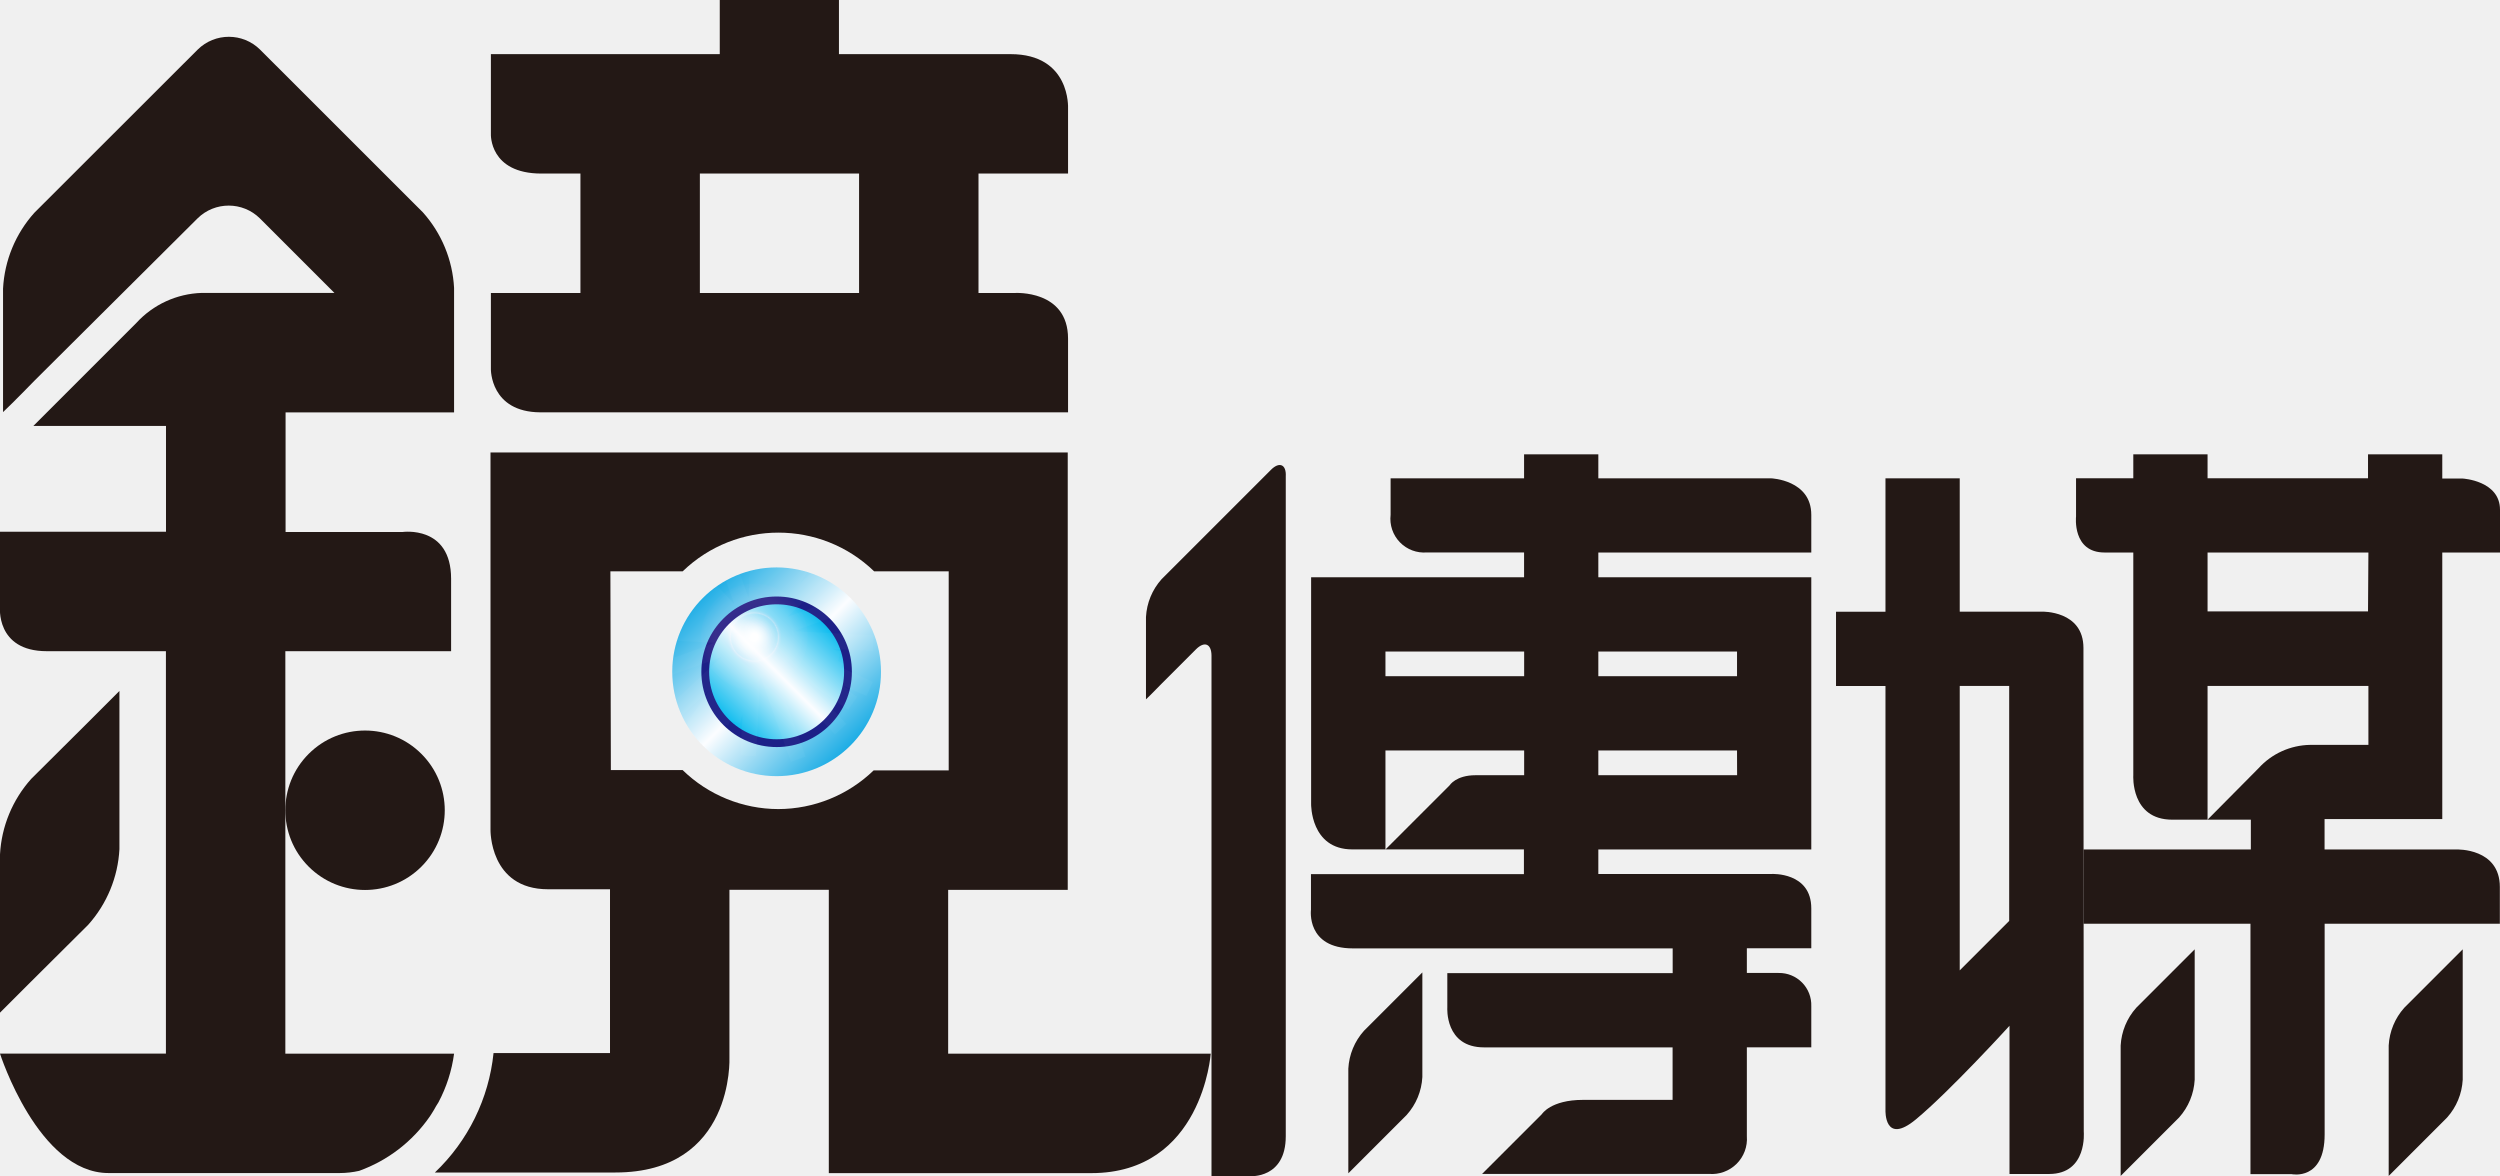
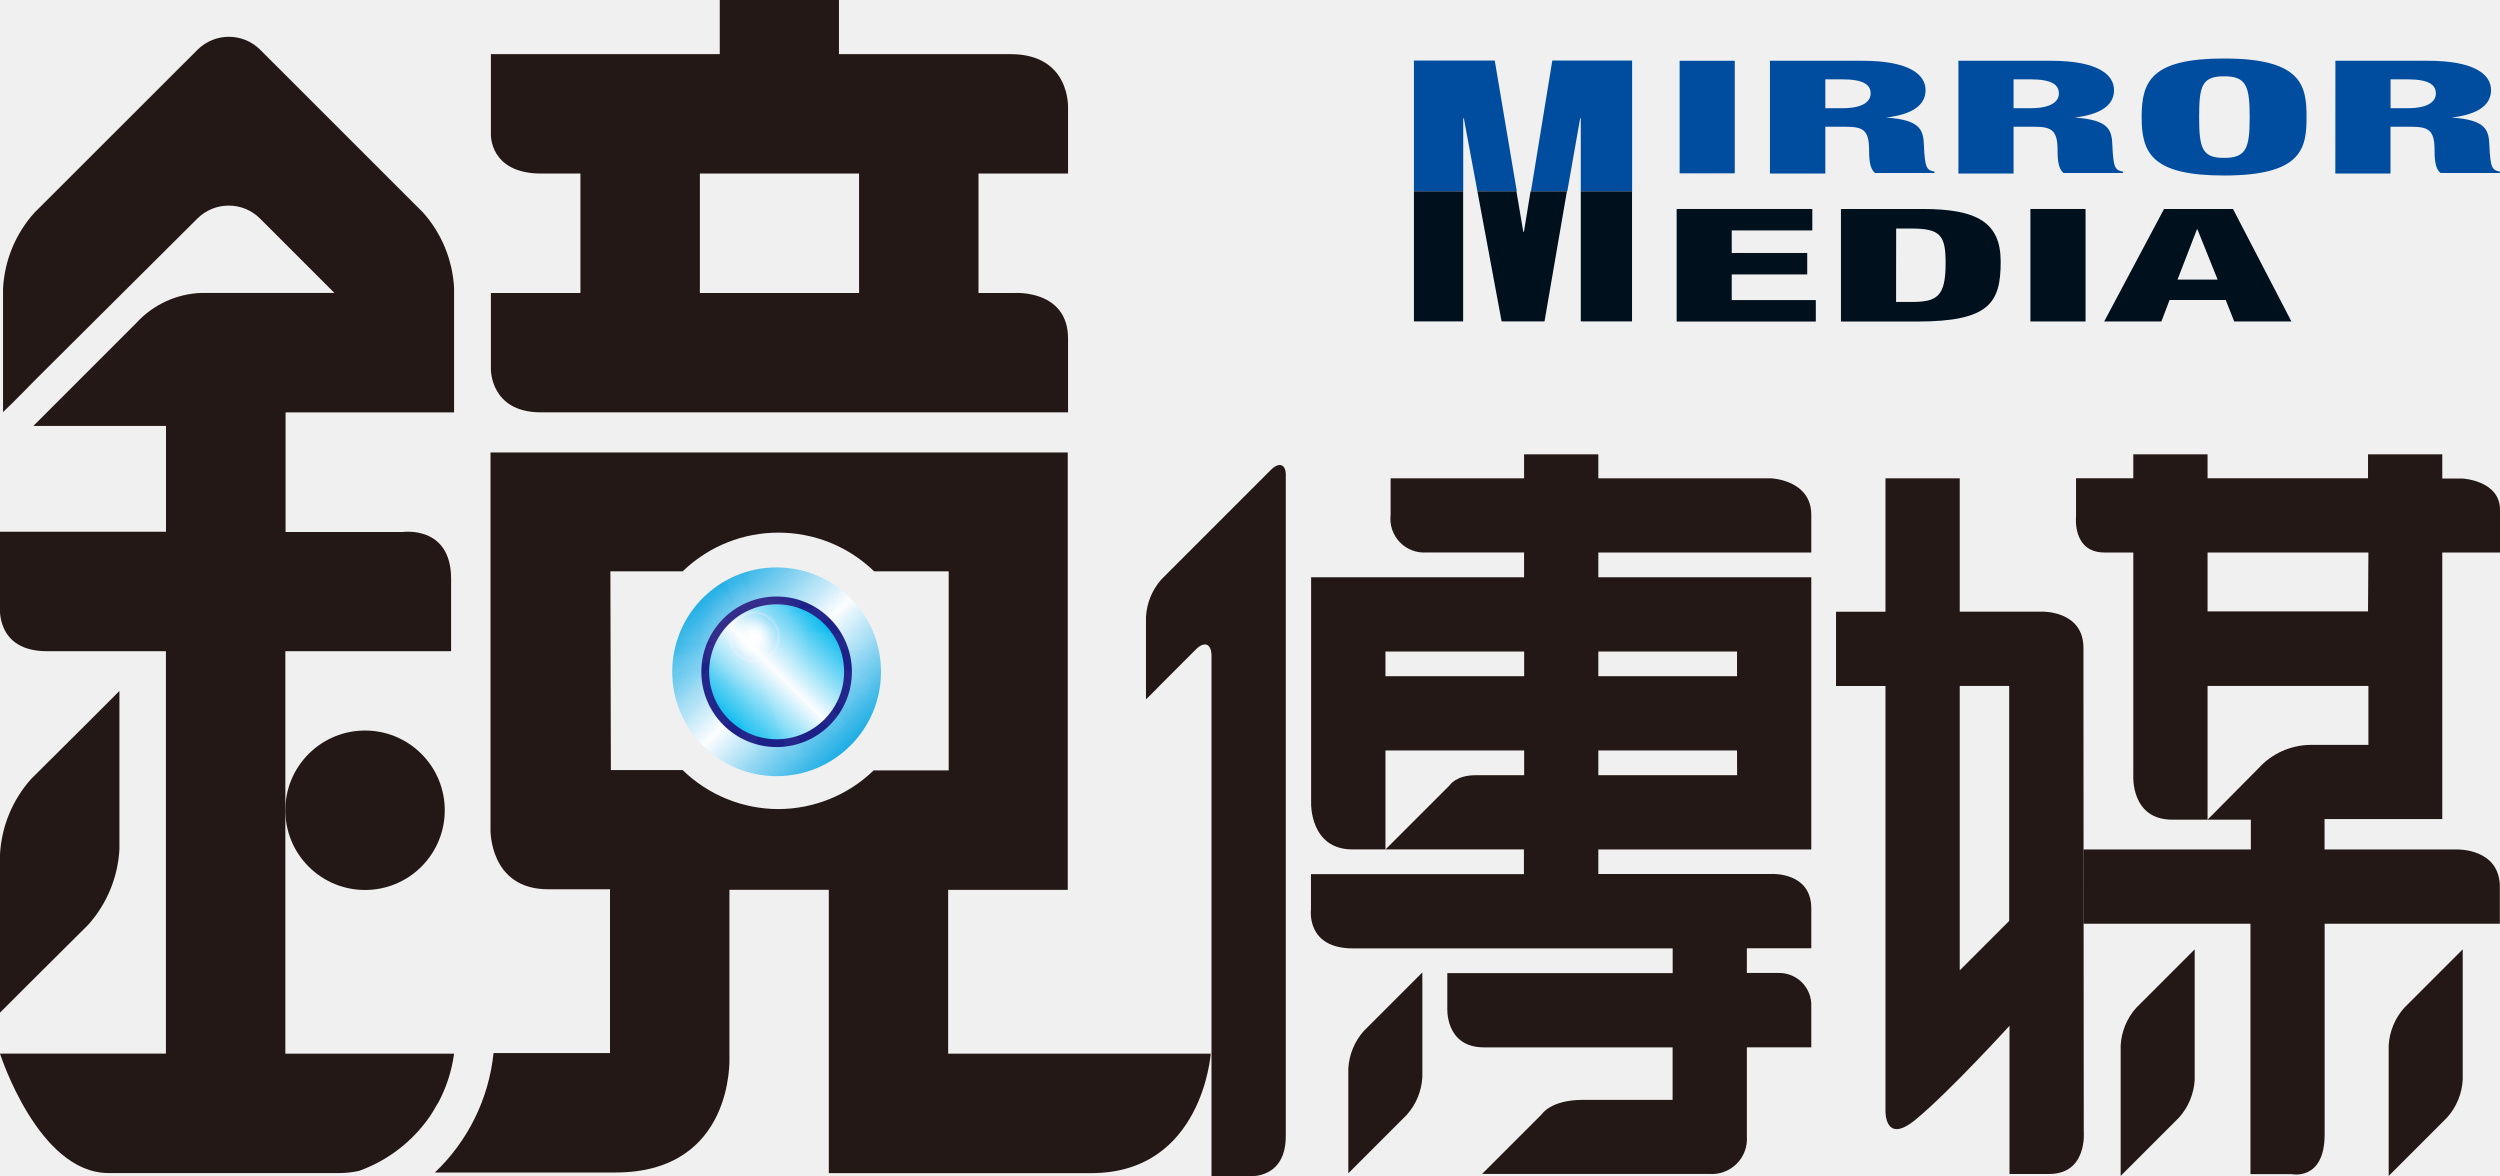
<svg xmlns="http://www.w3.org/2000/svg" viewBox="0 0 320.49 150.75">
  <defs>
-     <style>.cls-1{isolation:isolate;}.cls-2{fill:#231815;}.cls-3{fill:url(#未命名漸層_2);}.cls-4{stroke:#1d2087;fill:url(#未命名漸層_20);}.cls-5,.cls-9{fill:none;}.cls-6{opacity:0.15;fill:url(#radial-gradient);}.cls-6,.cls-7,.cls-8,.cls-9{mix-blend-mode:screen;}.cls-7{opacity:0.5;fill:url(#radial-gradient-2);}.cls-8{fill:url(#radial-gradient-3);}.cls-9{stroke:#fff;stroke-miterlimit:10;stroke-width:2px;opacity:0.03;}</style>
+     <style>.cls-1{isolation:isolate;}.cls-2{fill:#231815;}.cls-3{fill:url(#未命名漸層_2);}.cls-4{stroke:#1d2087;fill:url(#未命名漸層_20);}.cls-5,.cls-9{fill:none;}.cls-6{opacity:0.15;fill:url(#radial-gradient);}.cls-6,.cls-7,.cls-8,.cls-9{mix-blend-mode:screen;}.cls-7{opacity:0.5;fill:url(#radial-gradient-2);}.cls-8{fill:url(#radial-gradient-3);}.cls-9{stroke:#fff;stroke-miterlimit:10;stroke-width:2px;opacity:0.03;}.cls-10{fill:#00101d;}.cls-11{fill:#004da0;}</style>
    <linearGradient id="未命名漸層_2" x1="90.1" y1="76.66" x2="109.02" y2="95.58" gradientUnits="userSpaceOnUse">
      <stop offset="0" stop-color="#1dade5" />
      <stop offset="0.5" stop-color="#fcfdff" />
      <stop offset="1" stop-color="#1dade5" />
    </linearGradient>
    <linearGradient id="未命名漸層_20" x1="70.52" y1="-1.39" x2="83.46" y2="11.55" gradientTransform="translate(94.47 163.11) rotate(-90)" gradientUnits="userSpaceOnUse">
      <stop offset="0" stop-color="#00b8ee" />
      <stop offset="0.5" stop-color="#fcfdff" />
      <stop offset="1" stop-color="#00b8ee" />
    </linearGradient>
    <radialGradient id="radial-gradient" cx="96.71" cy="81.66" r="6.84" gradientUnits="userSpaceOnUse">
      <stop offset="0" stop-color="#200000" />
      <stop offset="0.73" stop-color="#9b4121" />
      <stop offset="1" stop-color="#200000" />
    </radialGradient>
    <radialGradient id="radial-gradient-2" cx="96.71" cy="81.66" r="3.42" gradientUnits="userSpaceOnUse">
      <stop offset="0.15" stop-color="#fff" />
      <stop offset="0.21" stop-color="#e4d2d2" />
      <stop offset="0.29" stop-color="#c59b9c" />
      <stop offset="0.36" stop-color="#ad7374" />
      <stop offset="0.42" stop-color="#9f5b5c" />
      <stop offset="0.45" stop-color="#9a5253" />
      <stop offset="0.58" stop-color="#693132" />
      <stop offset="0.7" stop-color="#411617" />
      <stop offset="0.79" stop-color="#290606" />
      <stop offset="0.85" stop-color="#200000" />
      <stop offset="0.86" stop-color="#240201" />
      <stop offset="0.86" stop-color="#310803" />
      <stop offset="0.87" stop-color="#451108" />
      <stop offset="0.88" stop-color="#621e0e" />
      <stop offset="0.89" stop-color="#883016" />
      <stop offset="0.9" stop-color="#b5441f" />
      <stop offset="0.9" stop-color="#d55326" />
      <stop offset="0.9" stop-color="#c64c23" />
      <stop offset="0.91" stop-color="#9a381a" />
      <stop offset="0.93" stop-color="#752712" />
      <stop offset="0.94" stop-color="#56190b" />
      <stop offset="0.95" stop-color="#3e0e06" />
      <stop offset="0.97" stop-color="#2d0603" />
      <stop offset="0.98" stop-color="#230101" />
      <stop offset="1" stop-color="#200000" />
    </radialGradient>
    <radialGradient id="radial-gradient-3" cx="96.71" cy="81.66" r="2.85" gradientUnits="userSpaceOnUse">
      <stop offset="0.15" stop-color="#fff" />
      <stop offset="0.28" stop-color="#c2c2c2" />
      <stop offset="0.43" stop-color="#888" />
      <stop offset="0.56" stop-color="#575757" />
      <stop offset="0.69" stop-color="#313131" />
      <stop offset="0.81" stop-color="#161616" />
      <stop offset="0.92" stop-color="#060606" />
      <stop offset="1" />
    </radialGradient>
  </defs>
  <g class="cls-1">
    <g id="圖層_2" data-name="圖層 2">
      <path class="cls-2" d="M11.31,118.55a15.78,15.78,0,0,0,4-9.68V94.25c0-3.12,0-5.67,0-5.67l-4,4L4,99.85a15.78,15.78,0,0,0-4,9.68v14.62c0,3.12,0,5.67,0,5.67l4-4Z" />
      <circle class="cls-2" cx="46.8" cy="103.88" r="10.22" transform="translate(-59.75 63.51) rotate(-45)" />
      <path class="cls-2" d="M56.21,141.31a18.52,18.52,0,0,0,2-6.23H36.58V83.48H57.83V74.2c0-6.9-6.22-6-6.22-6h-15V52.87H58.21s0-2.55,0-5.67V36.9a15.77,15.77,0,0,0-4-9.68L33.34,6.36a5.69,5.69,0,0,0-8,0L4.4,27.28A15.77,15.77,0,0,0,.39,37V47.12c0,3.12,0,5.69,0,5.71s1.84-1.77,4-4L25.32,28a5.69,5.69,0,0,1,8,0l9.55,9.55h-17a11.86,11.86,0,0,0-8.4,3.86L4.28,54.6h17V68.17H0v9.56s-.61,5.75,6,5.75H21.27v51.59H0s4.9,15.31,13.91,15.31H43.55a11.49,11.49,0,0,0,2.49-.28,18.74,18.74,0,0,0,9.08-7l.2-.31c.21-.32.4-.65.59-1Z" />
      <circle class="cls-3" cx="99.56" cy="86.12" r="13.38" />
      <circle class="cls-4" cx="99.56" cy="86.12" r="9.15" />
      <line class="cls-5" x1="96.71" y1="81.66" x2="98.64" y2="84.48" />
      <circle class="cls-5" cx="96.71" cy="81.66" r="2.85" />
      <circle class="cls-5" cx="96.71" cy="81.66" r="3.42" />
      <polyline class="cls-5" points="96.71 81.66 96.71 81.97 96.71 81.66 96.71 81.35 96.71 81.66 96.4 81.66 96.71 81.66 97.02 81.66 96.71 81.66 111.49 88.33 96.71 81.66 81.93 75 96.71 81.66 90.04 96.44 96.71 81.66 103.37 66.88 96.71 81.66 98.55 84.51 96.71 81.66 94.86 78.82 96.71 81.66 93.86 83.51 96.71 81.66 99.55 79.82 96.71 81.66 109.32 90.17 96.71 81.66 84.1 73.15 96.71 81.66 88.19 94.27 96.71 81.66 105.22 69.05 96.71 81.66 108.18 89.19 96.71 81.66 85.23 74.14 96.71 81.66 89.18 93.14 96.71 81.66 104.23 70.19 96.71 81.66 92.41 92.29 96.71 81.66 101 71.03 96.71 81.66 86.08 77.37 96.71 81.66 107.33 85.96 96.71 81.66 102.34 97.33 96.71 81.66 91.08 66 96.71 81.66 81.04 87.29 96.71 81.66 112.37 76.03 96.71 81.66 97.77 85.81 96.71 81.66 95.64 77.52 96.71 81.66 92.56 82.73 96.71 81.66 100.85 80.6 96.71 81.66 95.92 96.89 96.71 81.66 97.49 66.43 96.71 81.66 81.48 80.88 96.71 81.66 111.94 82.44 96.71 81.66 94.86 88.67 96.71 81.66 98.55 74.66 96.71 81.66 89.7 79.82 96.71 81.66 103.71 83.51 96.71 81.66 107.77 93.48 96.71 81.66 85.65 69.84 96.71 81.66 84.89 92.72 96.71 81.66 108.53 70.6 96.71 81.66 93.91 92.47 96.71 81.66 99.5 70.86 96.71 81.66 85.9 78.87 96.71 81.66 107.51 84.46 96.71 81.66 92.41 92.68 96.71 81.66 101 70.65 96.71 81.66 85.69 77.36 96.71 81.66 107.72 85.96 96.71 81.66 93.76 91.86 96.71 81.66 99.65 71.46 96.71 81.66 86.5 78.72 96.71 81.66 106.91 84.61 96.71 81.66 96.03 89.24 96.71 81.66 97.39 74.08 96.71 81.66 89.13 80.98 96.71 81.66 104.29 82.34" />
      <circle class="cls-6" cx="96.71" cy="81.66" r="6.84" />
      <circle class="cls-7" cx="96.71" cy="81.66" r="3.42" />
      <circle class="cls-8" cx="96.71" cy="81.66" r="2.85" />
      <polyline class="cls-9" points="96.71 81.66 96.71 81.97 96.71 81.66 96.71 81.35 96.71 81.66 96.4 81.66 96.71 81.66 97.02 81.66 96.71 81.66 111.49 88.33 96.71 81.66 81.93 75 96.71 81.66 90.04 96.44 96.71 81.66 103.37 66.88 96.71 81.66 98.55 84.51 96.71 81.66 94.86 78.82 96.71 81.66 93.86 83.51 96.71 81.66 99.55 79.82 96.71 81.66 109.32 90.17 96.71 81.66 84.1 73.15 96.71 81.66 88.19 94.27 96.71 81.66 105.22 69.05 96.71 81.66 108.18 89.19 96.71 81.66 85.23 74.14 96.71 81.66 89.18 93.14 96.71 81.66 104.23 70.19 96.71 81.66 92.41 92.29 96.71 81.66 101 71.03 96.71 81.66 86.08 77.37 96.71 81.66 107.33 85.96 96.71 81.66 102.34 97.33 96.71 81.66 91.08 66 96.71 81.66 81.04 87.29 96.71 81.66 112.37 76.03 96.71 81.66 97.77 85.81 96.71 81.66 95.64 77.52 96.71 81.66 92.56 82.73 96.71 81.66 100.85 80.6 96.71 81.66 95.92 96.89 96.71 81.66 97.49 66.43 96.71 81.66 81.48 80.88 96.71 81.66 111.94 82.44 96.71 81.66 94.86 88.67 96.71 81.66 98.55 74.66 96.71 81.66 89.7 79.82 96.71 81.66 103.71 83.51 96.71 81.66 107.77 93.48 96.71 81.66 85.65 69.84 96.71 81.66 84.89 92.72 96.71 81.66 108.53 70.6 96.71 81.66 93.91 92.47 96.71 81.66 99.5 70.86 96.71 81.66 85.9 78.87 96.71 81.66 107.51 84.46 96.71 81.66 92.41 92.68 96.71 81.66 101 70.65 96.71 81.66 85.69 77.36 96.71 81.66 107.72 85.96 96.71 81.66 93.76 91.86 96.71 81.66 99.65 71.46 96.71 81.66 86.5 78.72 96.71 81.66 106.91 84.61 96.71 81.66 96.03 89.24 96.71 81.66 97.39 74.08 96.71 81.66 89.13 80.98 96.71 81.66 104.29 82.34" />
      <path class="cls-2" d="M155.2,135.08H121.55v-21h15.33l0,0V58h-74v48.35S62.71,114,70.26,114H78.2v21H63.27a24.61,24.61,0,0,1-7.52,15.31H78.89c15.28,0,14.62-14.72,14.62-14.72V114.07h12.74v36.32H139.9c14.24,0,15.31-15.31,15.31-15.31ZM99.78,103.72a17.63,17.63,0,0,1-12.27-5h-9.2l-.06-25.48h9.27a17.66,17.66,0,0,1,24.54,0h9.56V98.76H112A17.63,17.63,0,0,1,99.78,103.72Z" />
      <path class="cls-2" d="M69.26,52.86h67.66s0-3.16,0-9.45-6.82-5.85-6.82-5.85h-4.66V22.25h11.48V13.87s.35-6.93-7.37-6.93h-22V0H92.27V6.94H62.93V17.19s-.23,5.06,6.48,5.06h5V37.56H62.93v9.76S62.83,52.82,69.26,52.86ZM89.72,22.25h20.41V37.56H89.72Z" />
    </g>
    <g id="圖層_4" data-name="圖層 4">
      <path class="cls-2" d="M267.09,87.93h0V83.07c0-4.83-5.33-4.66-5.33-4.66H251.23V61.32h-9.52v17.1h-6.34v9.52h6.34v54.38s-.18,4.56,3.9,1.18c4.4-3.65,12-12,12-12v19h5.08c4.94,0,4.44-5.43,4.44-5.43Zm-9.52,30.13-6.34,6.34V87.93h6.34Z" />
      <path class="cls-2" d="M313.09,105V70.83h7.4V65.35c0-3.73-4.76-4-4.76-4h-2.64V58.24h-9.52v3.07H283V58.24h-9.52v3.07h-7.34v4.9s-.51,4.62,3.66,4.62h3.68V99.39s-.37,5.69,5,5.69H283V87.93h20.62v0h0v7.56h-11.1s7.83,0,3.65,0a9.13,9.13,0,0,0-6.64,3L283,105.08h5.55v3.82H267.09v9.52h21.41v32.1h5.28s4.23.91,4.23-5.1v-27h22.46v-4.71c0-5-5.51-4.81-5.51-4.81H298V105Zm-9.52-26.62H283V70.83h20.62Z" />
      <path class="cls-2" d="M227.05,61.32H204.9V58.24h-9.52v3.08H178.27V66a4.33,4.33,0,0,0,4.67,4.82h12.44V74h-27.3v29.07s-.1,5.82,5.28,5.82h22v3.17h-27.3v4.57s-.64,4.95,5.37,4.95h41v3.17H185.54v4.41s-.35,5.11,4.71,5.11h24.17V141H202.93c-4.14,0-5.27,1.83-5.27,1.83L190,150.49v0h29.07a4.5,4.5,0,0,0,4.87-4.83v-11.4h8.26V129a4.12,4.12,0,0,0-4.19-4.27h-4.07v-3.17h8.26v-5.11c0-4.68-5.07-4.41-5.07-4.41H204.9V108.9h27.3V74H204.9V70.83h27.3V66C232.2,61.51,227.05,61.32,227.05,61.32ZM195.39,99.38h-6.23c-2.52,0-3.32,1.29-3.32,1.29l-8.23,8.23V96.21h17.78Zm0-12.69H177.61V83.52h17.78Zm27.3,12.69H204.9V96.21h17.78ZM204.92,83.52h17.76v3.17H204.9V83.52Z" />
      <path class="cls-2" d="M180.34,126.66l-5.49,5.49a7.89,7.89,0,0,0-2,4.84v10.59c0,1.56,0,2.83,0,2.83l2-2,5.49-5.49a7.89,7.89,0,0,0,2-4.84V127.49c0-1.56,0-2.83,0-2.83Z" />
      <path class="cls-2" d="M162.91,60.25l-14,14a7.89,7.89,0,0,0-2,4.84v7.7c0,1.56,0,2.85,0,2.86s.93-.88,2-2l4.4-4.4c1.1-1.1,2-.73,2,.83v66.7h4.94s4.58.36,4.58-5.12V61.08C164.92,59.52,164,59.14,162.91,60.25Z" />
      <path class="cls-2" d="M279.35,123.7l-5.49,5.49a7.89,7.89,0,0,0-2,4.84v13.89c0,1.56,0,2.83,0,2.83l2-2,5.49-5.49a7.89,7.89,0,0,0,2-4.84V124.53c0-1.56,0-2.83,0-2.83Z" />
      <path class="cls-2" d="M313.71,123.7l-5.49,5.49a7.89,7.89,0,0,0-2,4.84v13.89c0,1.56,0,2.83,0,2.83l2-2,5.49-5.49a7.89,7.89,0,0,0,2-4.84V124.53c0-1.56,0-2.83,0-2.83Z" />
+       <path class="cls-10" d="M214.94,26.79h17.39v2.75H222v2.89h9.68v2.75H222v3.29h10.78v2.75H214.94Z" />
+       <path class="cls-10" d="M236,26.79h10.48c7,0,10,1.74,10,6.75,0,5.23-1.39,7.68-10.69,7.68H236Zm7.07,11.92H245c3.28,0,4.42-.63,4.42-4.95,0-3.52-.59-4.46-4.34-4.46h-2Z" />
+       <path class="cls-10" d="M260.29,26.79h7.07V41.21h-7.07Z" />
+       <path class="cls-10" d="M277.42,26.79h8.84l7.49,14.42h-7.33l-1.09-2.75h-7.2l-1.05,2.75h-7.33Zm4.29,2.63h-.08l-2.48,6.42h5.14Z" />
+       <path class="cls-11" d="M215.32,7.79h7.07V22.22h-7.07Z" />
+       <path class="cls-11" d="M226.9,7.79h11.87c6,0,8.08,1.78,8.08,3.76s-1.77,3.13-5.05,3.52v0c4.5.3,4.76,1.66,4.84,3.6.13,2.85.34,3.13,1.35,3.33v.18h-7.62c-.55-.48-.76-1.29-.76-2.93,0-2.51-.71-3-2.95-3H234v6H226.9ZM234,13.87h2.19c2.86,0,3.62-1,3.62-1.88,0-1.09-.84-1.82-3.66-1.82H234Z" />
+       <path class="cls-11" d="M251.06,7.79h11.87c6,0,8.08,1.78,8.08,3.76s-1.77,3.13-5.05,3.52v0c4.5.3,4.76,1.66,4.84,3.6.13,2.85.34,3.13,1.35,3.33v.18h-7.62c-.55-.48-.76-1.29-.76-2.93,0-2.51-.72-3-2.95-3h-2.69v6h-7.07Zm7.07,6.08h2.19c2.86,0,3.62-1,3.62-1.88,0-1.09-.84-1.82-3.66-1.82h-2.15Z" />
+       <path class="cls-11" d="M285.12,22.5c-9.3,0-10.57-2.91-10.57-7.5s1.26-7.5,10.57-7.5c10,0,10.57,3.5,10.57,7.5S295.14,22.5,285.12,22.5Zm0-2.26c2.86,0,3.28-1.27,3.28-5.23s-.42-5.23-3.28-5.23-3.2,1.27-3.2,5.23S282.3,20.24,285.08,20.24Z" />
+       <path class="cls-11" d="M299.39,7.79h11.87c6,0,8.08,1.78,8.08,3.76s-1.77,3.13-5.05,3.52v0c4.5.3,4.76,1.66,4.84,3.6.13,2.85.34,3.13,1.35,3.33v.18h-7.62c-.55-.48-.76-1.29-.76-2.93,0-2.51-.72-3-2.95-3h-2.7v6h-7.07Zm7.07,6.08h2.19c2.86,0,3.62-1,3.62-1.88,0-1.09-.84-1.82-3.66-1.82h-2.15Z" />
+       <path class="cls-11" d="M189.4,24.53l-1.74-9.37h-.08v9.37h-6.32V7.76h10.36l2.83,16.78Zm13.25,0V15.16h-.08l-1.65,9.37h-4.66L199,7.76h10.23V24.53Z" />
+       <path class="cls-10" d="M181.26,24.53h6.31V41.2h-6.31ZM192.5,41.2l-3.1-16.67h5l.88,5.19h.08l.85-5.19h4.66L198,41.2Zm10.15-16.67h6.57V41.2h-6.57Z" />
    </g>
  </g>
</svg>
